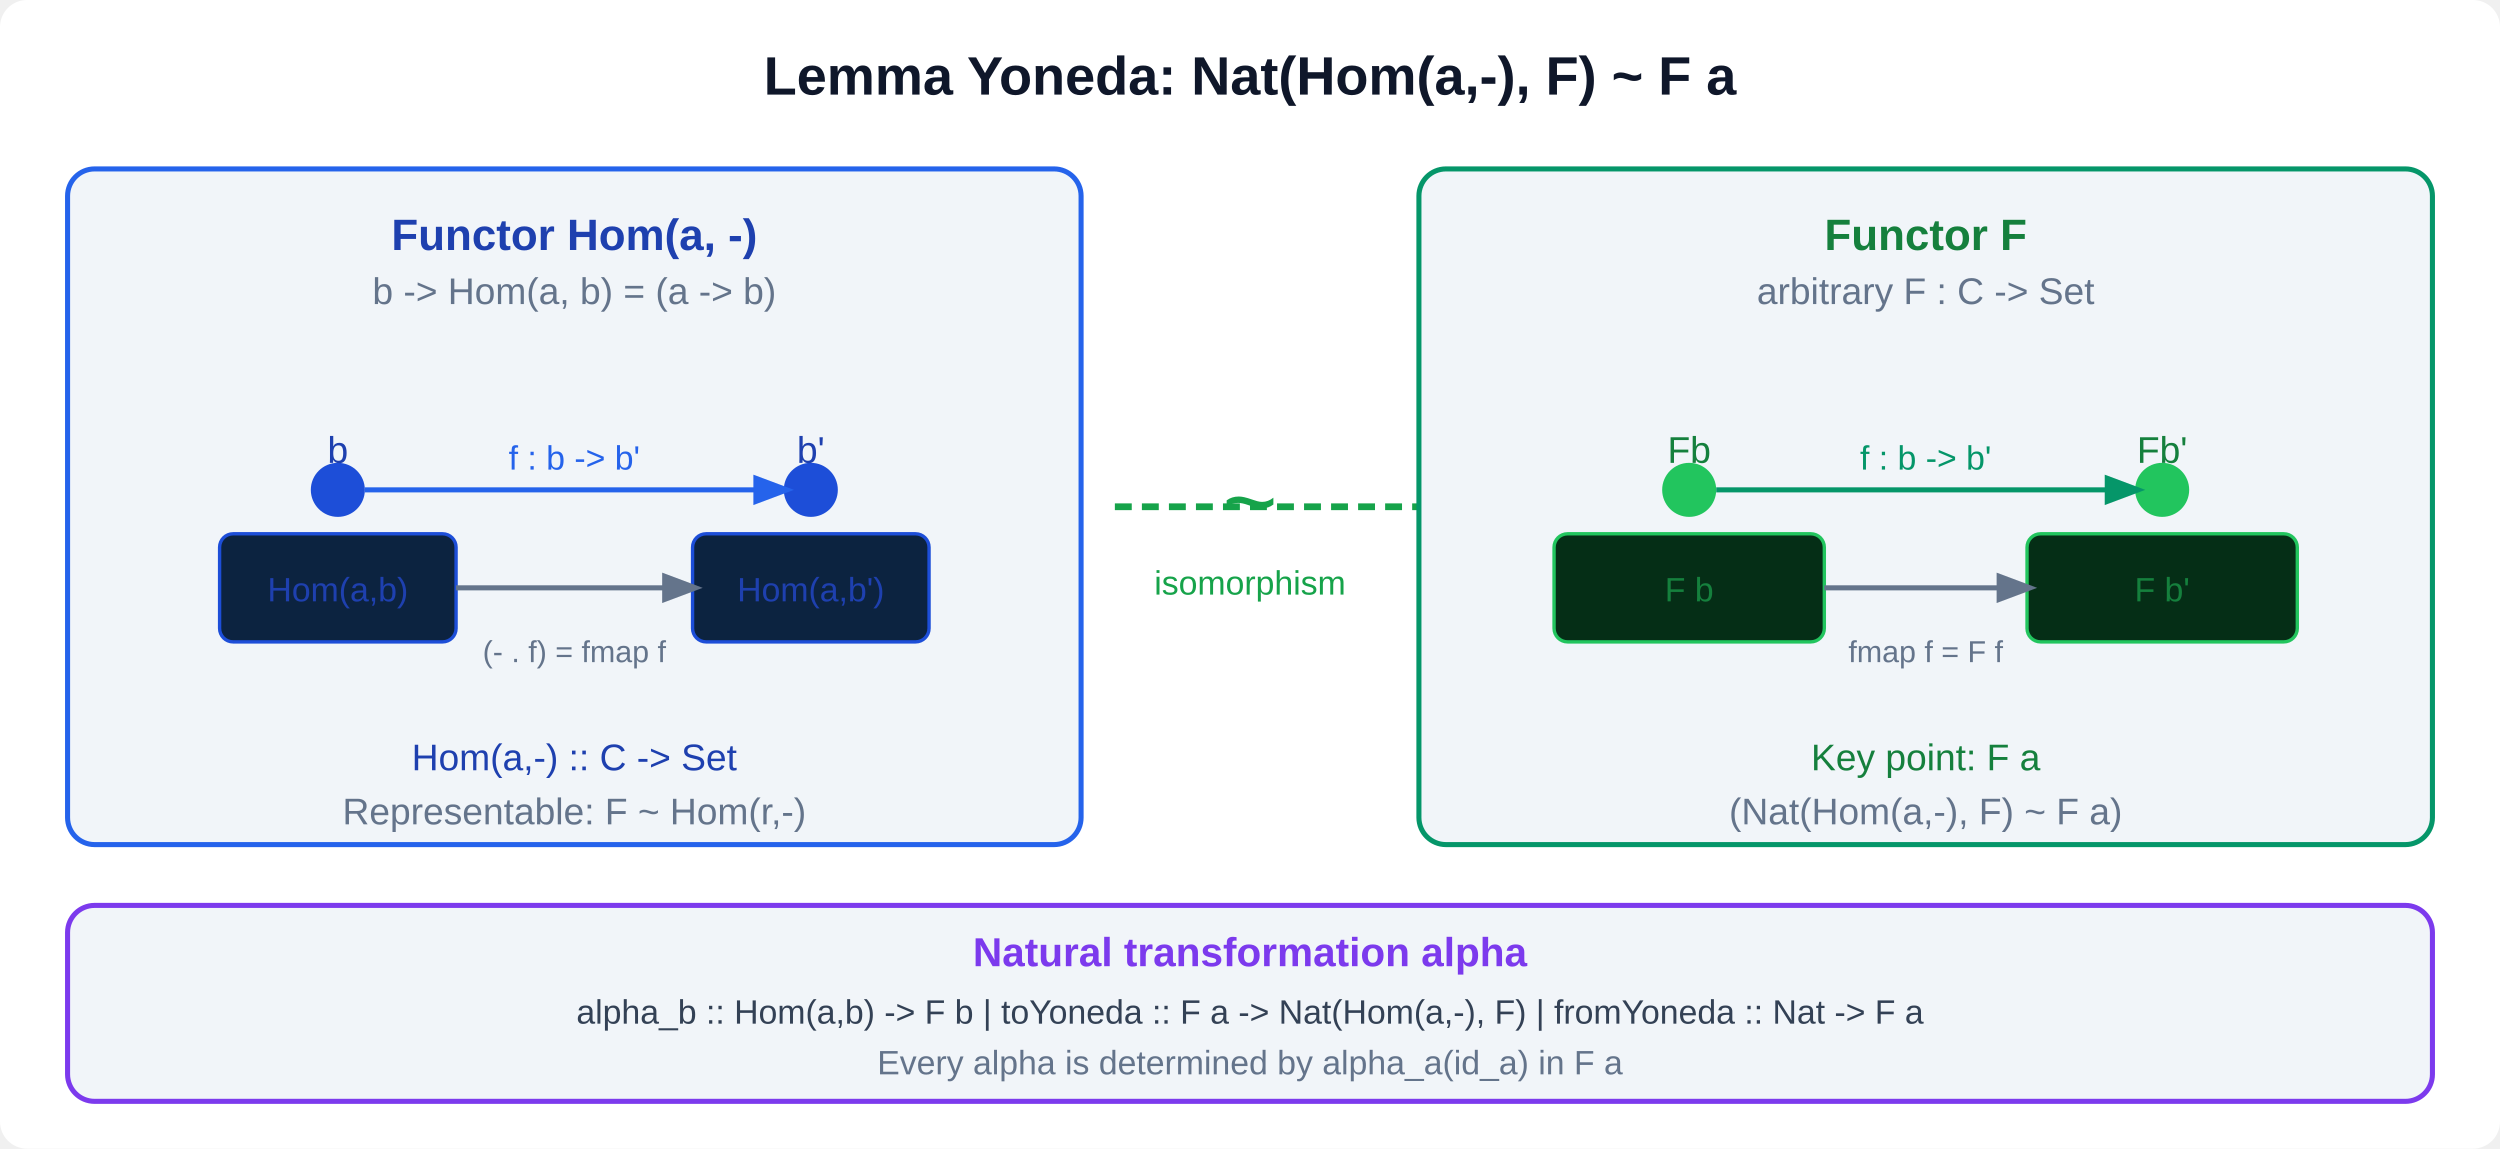
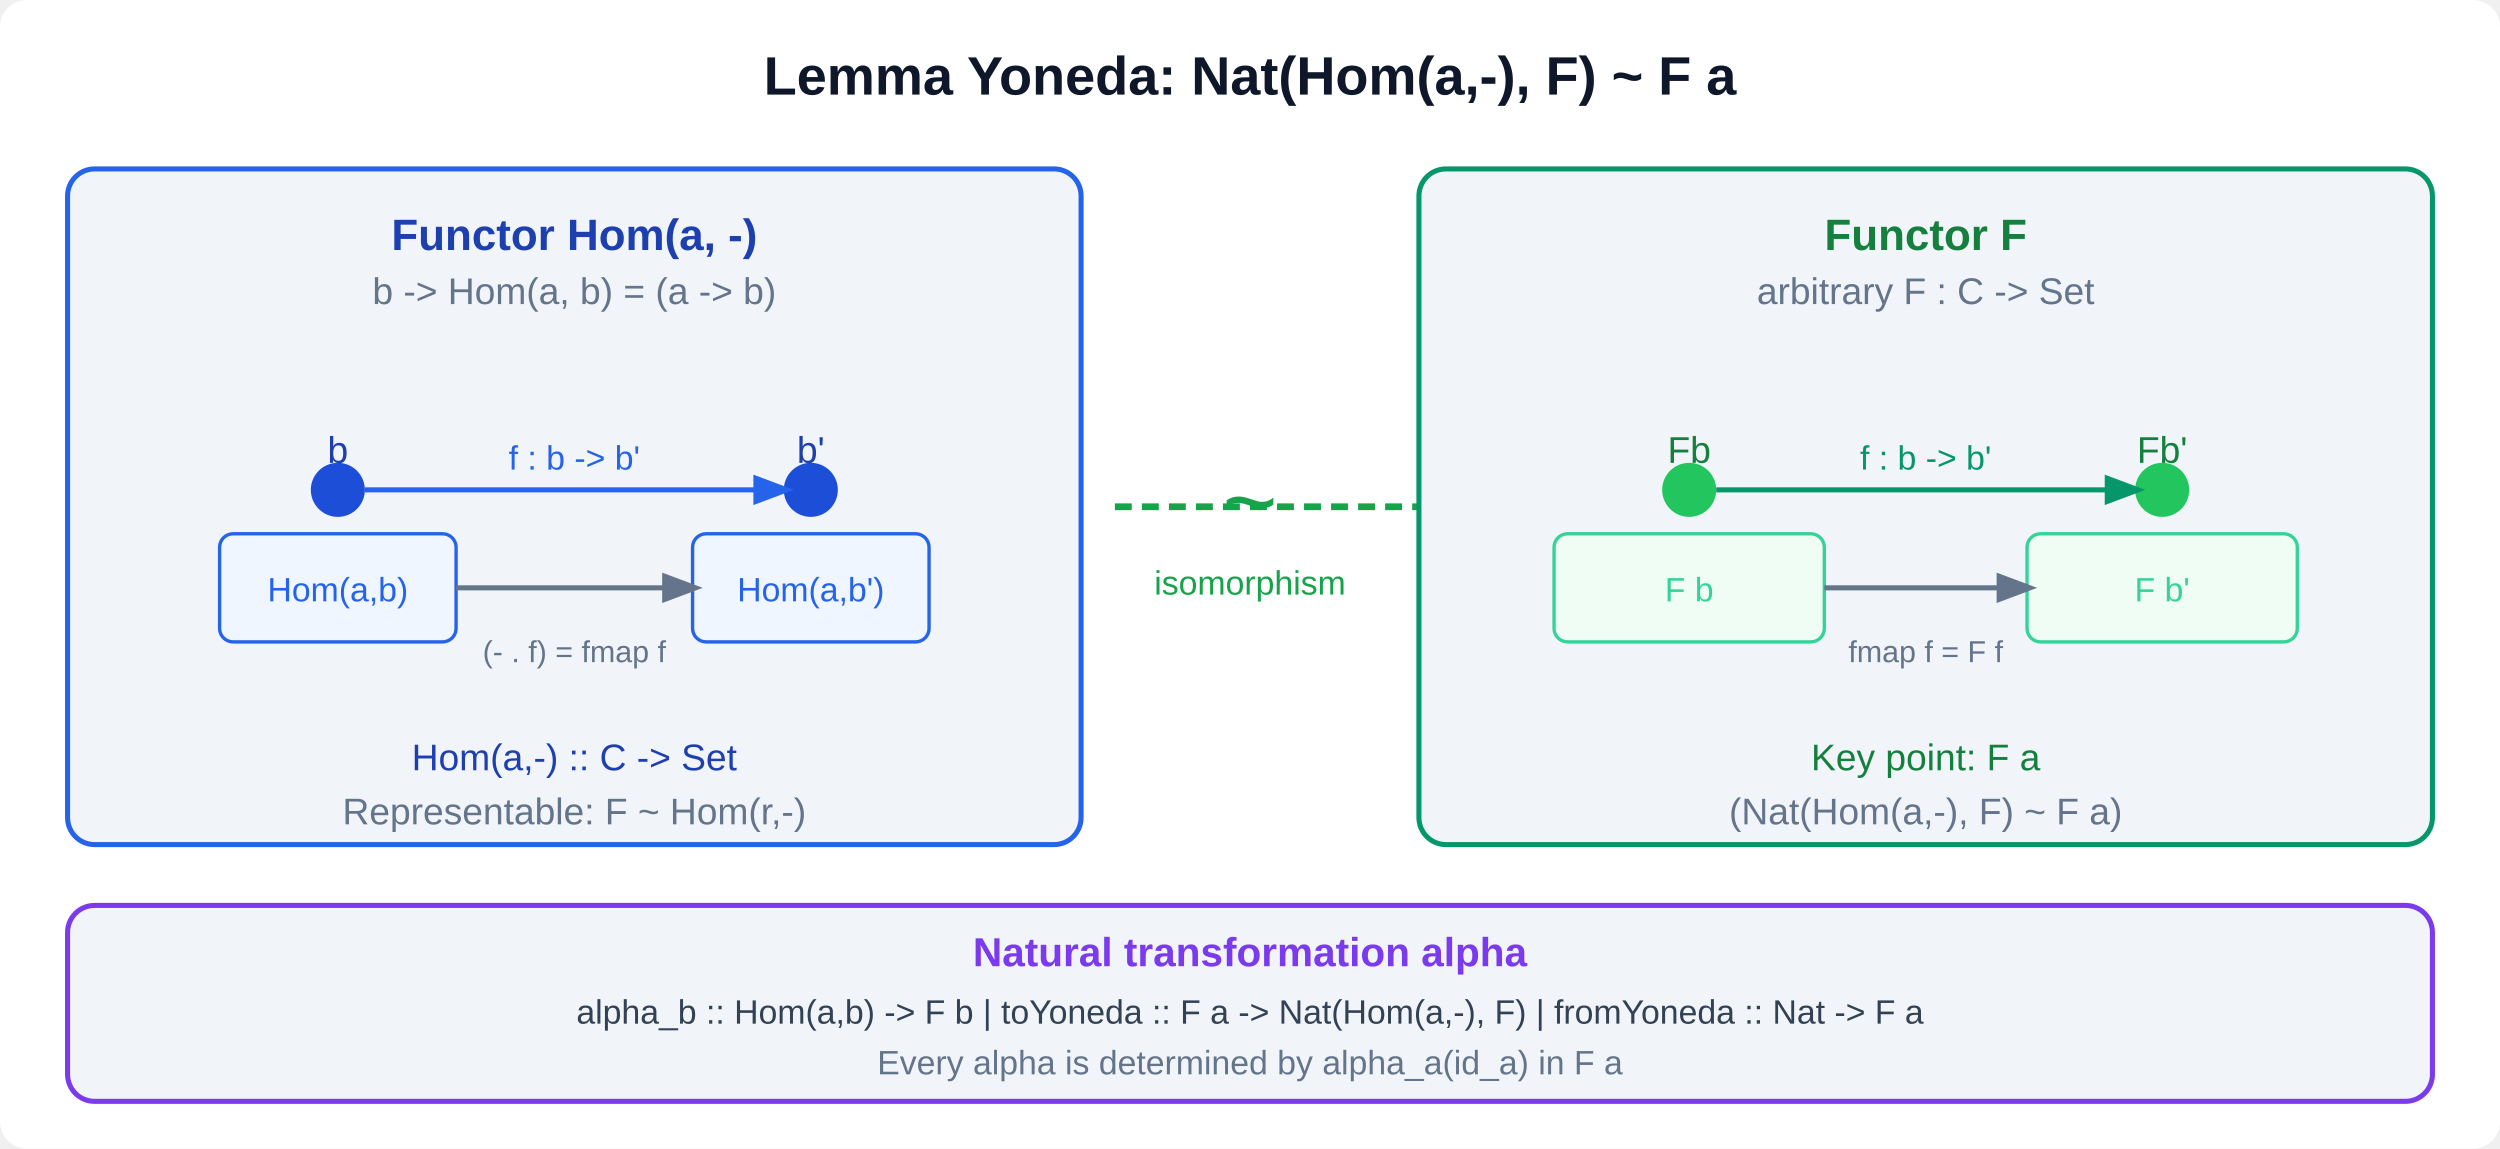
<svg xmlns="http://www.w3.org/2000/svg" width="740" height="340" viewBox="0 0 740 340" font-family="monospace,Arial,sans-serif">
  <defs>
    <marker id="arrB" markerWidth="8" markerHeight="8" refX="6" refY="3" orient="auto">
      <path d="M0,0 L0,6 L8,3 z" fill="#2563eb" />
    </marker>
    <marker id="arrB2" markerWidth="8" markerHeight="8" refX="6" refY="3" orient="auto">
      <path d="M0,0 L0,6 L8,3 z" fill="#64748b" />
    </marker>
    <marker id="arrG" markerWidth="8" markerHeight="8" refX="6" refY="3" orient="auto">
      <path d="M0,0 L0,6 L8,3 z" fill="#059669" />
    </marker>
    <marker id="arrG2" markerWidth="8" markerHeight="8" refX="6" refY="3" orient="auto">
      <path d="M0,0 L0,6 L8,3 z" fill="#64748b" />
    </marker>
    <marker id="arrGr" markerWidth="8" markerHeight="8" refX="6" refY="3" orient="auto">
      <path d="M0,0 L0,6 L8,3 z" fill="#16a34a" />
    </marker>
  </defs>
  <rect width="740" height="340" fill="#ffffff" rx="8" />
  <text x="370" y="28" text-anchor="middle" font-size="16" font-weight="bold" fill="#0f172a">Lemma Yoneda: Nat(Hom(a,-), F) ~ F a</text>
  <rect x="20" y="50" width="300" height="200" rx="8" fill="#f1f5f9" stroke="#2563eb" stroke-width="1.5" />
  <text x="170" y="74" text-anchor="middle" font-size="13" font-weight="bold" fill="#1e40af">Functor Hom(a, -)</text>
  <text x="170" y="90" text-anchor="middle" font-size="11" fill="#64748b">b -&gt; Hom(a, b) = (a -&gt; b)</text>
  <circle cx="100" cy="145" r="8" fill="#1d4ed8" />
  <text x="100" y="137" text-anchor="middle" font-size="11" fill="#1e40af">b</text>
  <circle cx="240" cy="145" r="8" fill="#1d4ed8" />
  <text x="240" y="137" text-anchor="middle" font-size="11" fill="#1e40af">b'</text>
-   <rect x="65" y="158" width="70" height="32" rx="4" fill="#0c2340" stroke="#1d4ed8" stroke-width="1" />
-   <text x="100" y="178" text-anchor="middle" font-size="10" fill="#1e40af">Hom(a,b)</text>
-   <rect x="205" y="158" width="70" height="32" rx="4" fill="#0c2340" stroke="#1d4ed8" stroke-width="1" />
-   <text x="240" y="178" text-anchor="middle" font-size="10" fill="#1e40af">Hom(a,b')</text>
+   <rect x="65" y="158" width="70" height="32" rx="4" fill="#eff6ff" stroke="#2563eb" stroke-width="1" />
+   <text x="100" y="178" text-anchor="middle" font-size="10" fill="#2563eb">Hom(a,b)</text>
+   <rect x="205" y="158" width="70" height="32" rx="4" fill="#eff6ff" stroke="#2563eb" stroke-width="1" />
+   <text x="240" y="178" text-anchor="middle" font-size="10" fill="#2563eb">Hom(a,b')</text>
  <line x1="108" y1="145" x2="232" y2="145" stroke="#2563eb" stroke-width="1.5" marker-end="url(#arrB)" />
  <text x="170" y="139" text-anchor="middle" font-size="10" fill="#2563eb">f : b -&gt; b'</text>
  <line x1="135" y1="174" x2="205" y2="174" stroke="#64748b" stroke-width="1.5" marker-end="url(#arrB2)" />
  <text x="170" y="196" text-anchor="middle" font-size="9" fill="#64748b">(- . f) = fmap f</text>
  <text x="170" y="228" text-anchor="middle" font-size="11" fill="#1e40af">Hom(a,-) :: C -&gt; Set</text>
  <text x="170" y="244" text-anchor="middle" font-size="11" fill="#64748b">Representable: F ~ Hom(r,-)</text>
  <text x="370" y="158" text-anchor="middle" font-size="28" fill="#16a34a">~</text>
  <text x="370" y="176" text-anchor="middle" font-size="10" fill="#16a34a">isomorphism</text>
  <line x1="330" y1="150" x2="420" y2="150" stroke="#16a34a" stroke-width="2" stroke-dasharray="5,3" />
  <rect x="420" y="50" width="300" height="200" rx="8" fill="#f1f5f9" stroke="#059669" stroke-width="1.5" />
  <text x="570" y="74" text-anchor="middle" font-size="13" font-weight="bold" fill="#15803d">Functor F</text>
  <text x="570" y="90" text-anchor="middle" font-size="11" fill="#64748b">arbitrary F : C -&gt; Set</text>
  <circle cx="500" cy="145" r="8" fill="#22c55e" />
  <text x="500" y="137" text-anchor="middle" font-size="11" fill="#15803d">Fb</text>
  <circle cx="640" cy="145" r="8" fill="#22c55e" />
  <text x="640" y="137" text-anchor="middle" font-size="11" fill="#15803d">Fb'</text>
-   <rect x="460" y="158" width="80" height="32" rx="4" fill="#052e16" stroke="#22c55e" stroke-width="1" />
-   <text x="500" y="178" text-anchor="middle" font-size="10" fill="#15803d">F b</text>
-   <rect x="600" y="158" width="80" height="32" rx="4" fill="#052e16" stroke="#22c55e" stroke-width="1" />
-   <text x="640" y="178" text-anchor="middle" font-size="10" fill="#15803d">F b'</text>
+   <rect x="460" y="158" width="80" height="32" rx="4" fill="#f0fdf4" stroke="#34d399" stroke-width="1" />
+   <text x="500" y="178" text-anchor="middle" font-size="10" fill="#34d399">F b</text>
+   <rect x="600" y="158" width="80" height="32" rx="4" fill="#f0fdf4" stroke="#34d399" stroke-width="1" />
+   <text x="640" y="178" text-anchor="middle" font-size="10" fill="#34d399">F b'</text>
  <line x1="508" y1="145" x2="632" y2="145" stroke="#059669" stroke-width="1.5" marker-end="url(#arrG)" />
  <text x="570" y="139" text-anchor="middle" font-size="10" fill="#059669">f : b -&gt; b'</text>
  <line x1="540" y1="174" x2="600" y2="174" stroke="#64748b" stroke-width="1.5" marker-end="url(#arrG2)" />
  <text x="570" y="196" text-anchor="middle" font-size="9" fill="#64748b">fmap f = F f</text>
  <text x="570" y="228" text-anchor="middle" font-size="11" fill="#15803d">Key point: F a</text>
  <text x="570" y="244" text-anchor="middle" font-size="11" fill="#64748b">(Nat(Hom(a,-), F) ~ F a)</text>
  <rect x="20" y="268" width="700" height="58" rx="8" fill="#f1f5f9" stroke="#7c3aed" stroke-width="1.5" />
  <text x="370" y="286" text-anchor="middle" font-size="12" font-weight="bold" fill="#7c3aed">Natural transformation alpha</text>
  <text x="370" y="303" text-anchor="middle" font-size="10" fill="#334155">alpha_b :: Hom(a,b) -&gt; F b  |  toYoneda :: F a -&gt; Nat(Hom(a,-), F)  |  fromYoneda :: Nat -&gt; F a</text>
  <text x="370" y="318" text-anchor="middle" font-size="10" fill="#64748b">Every alpha is determined by alpha_a(id_a) in F a</text>
</svg>
